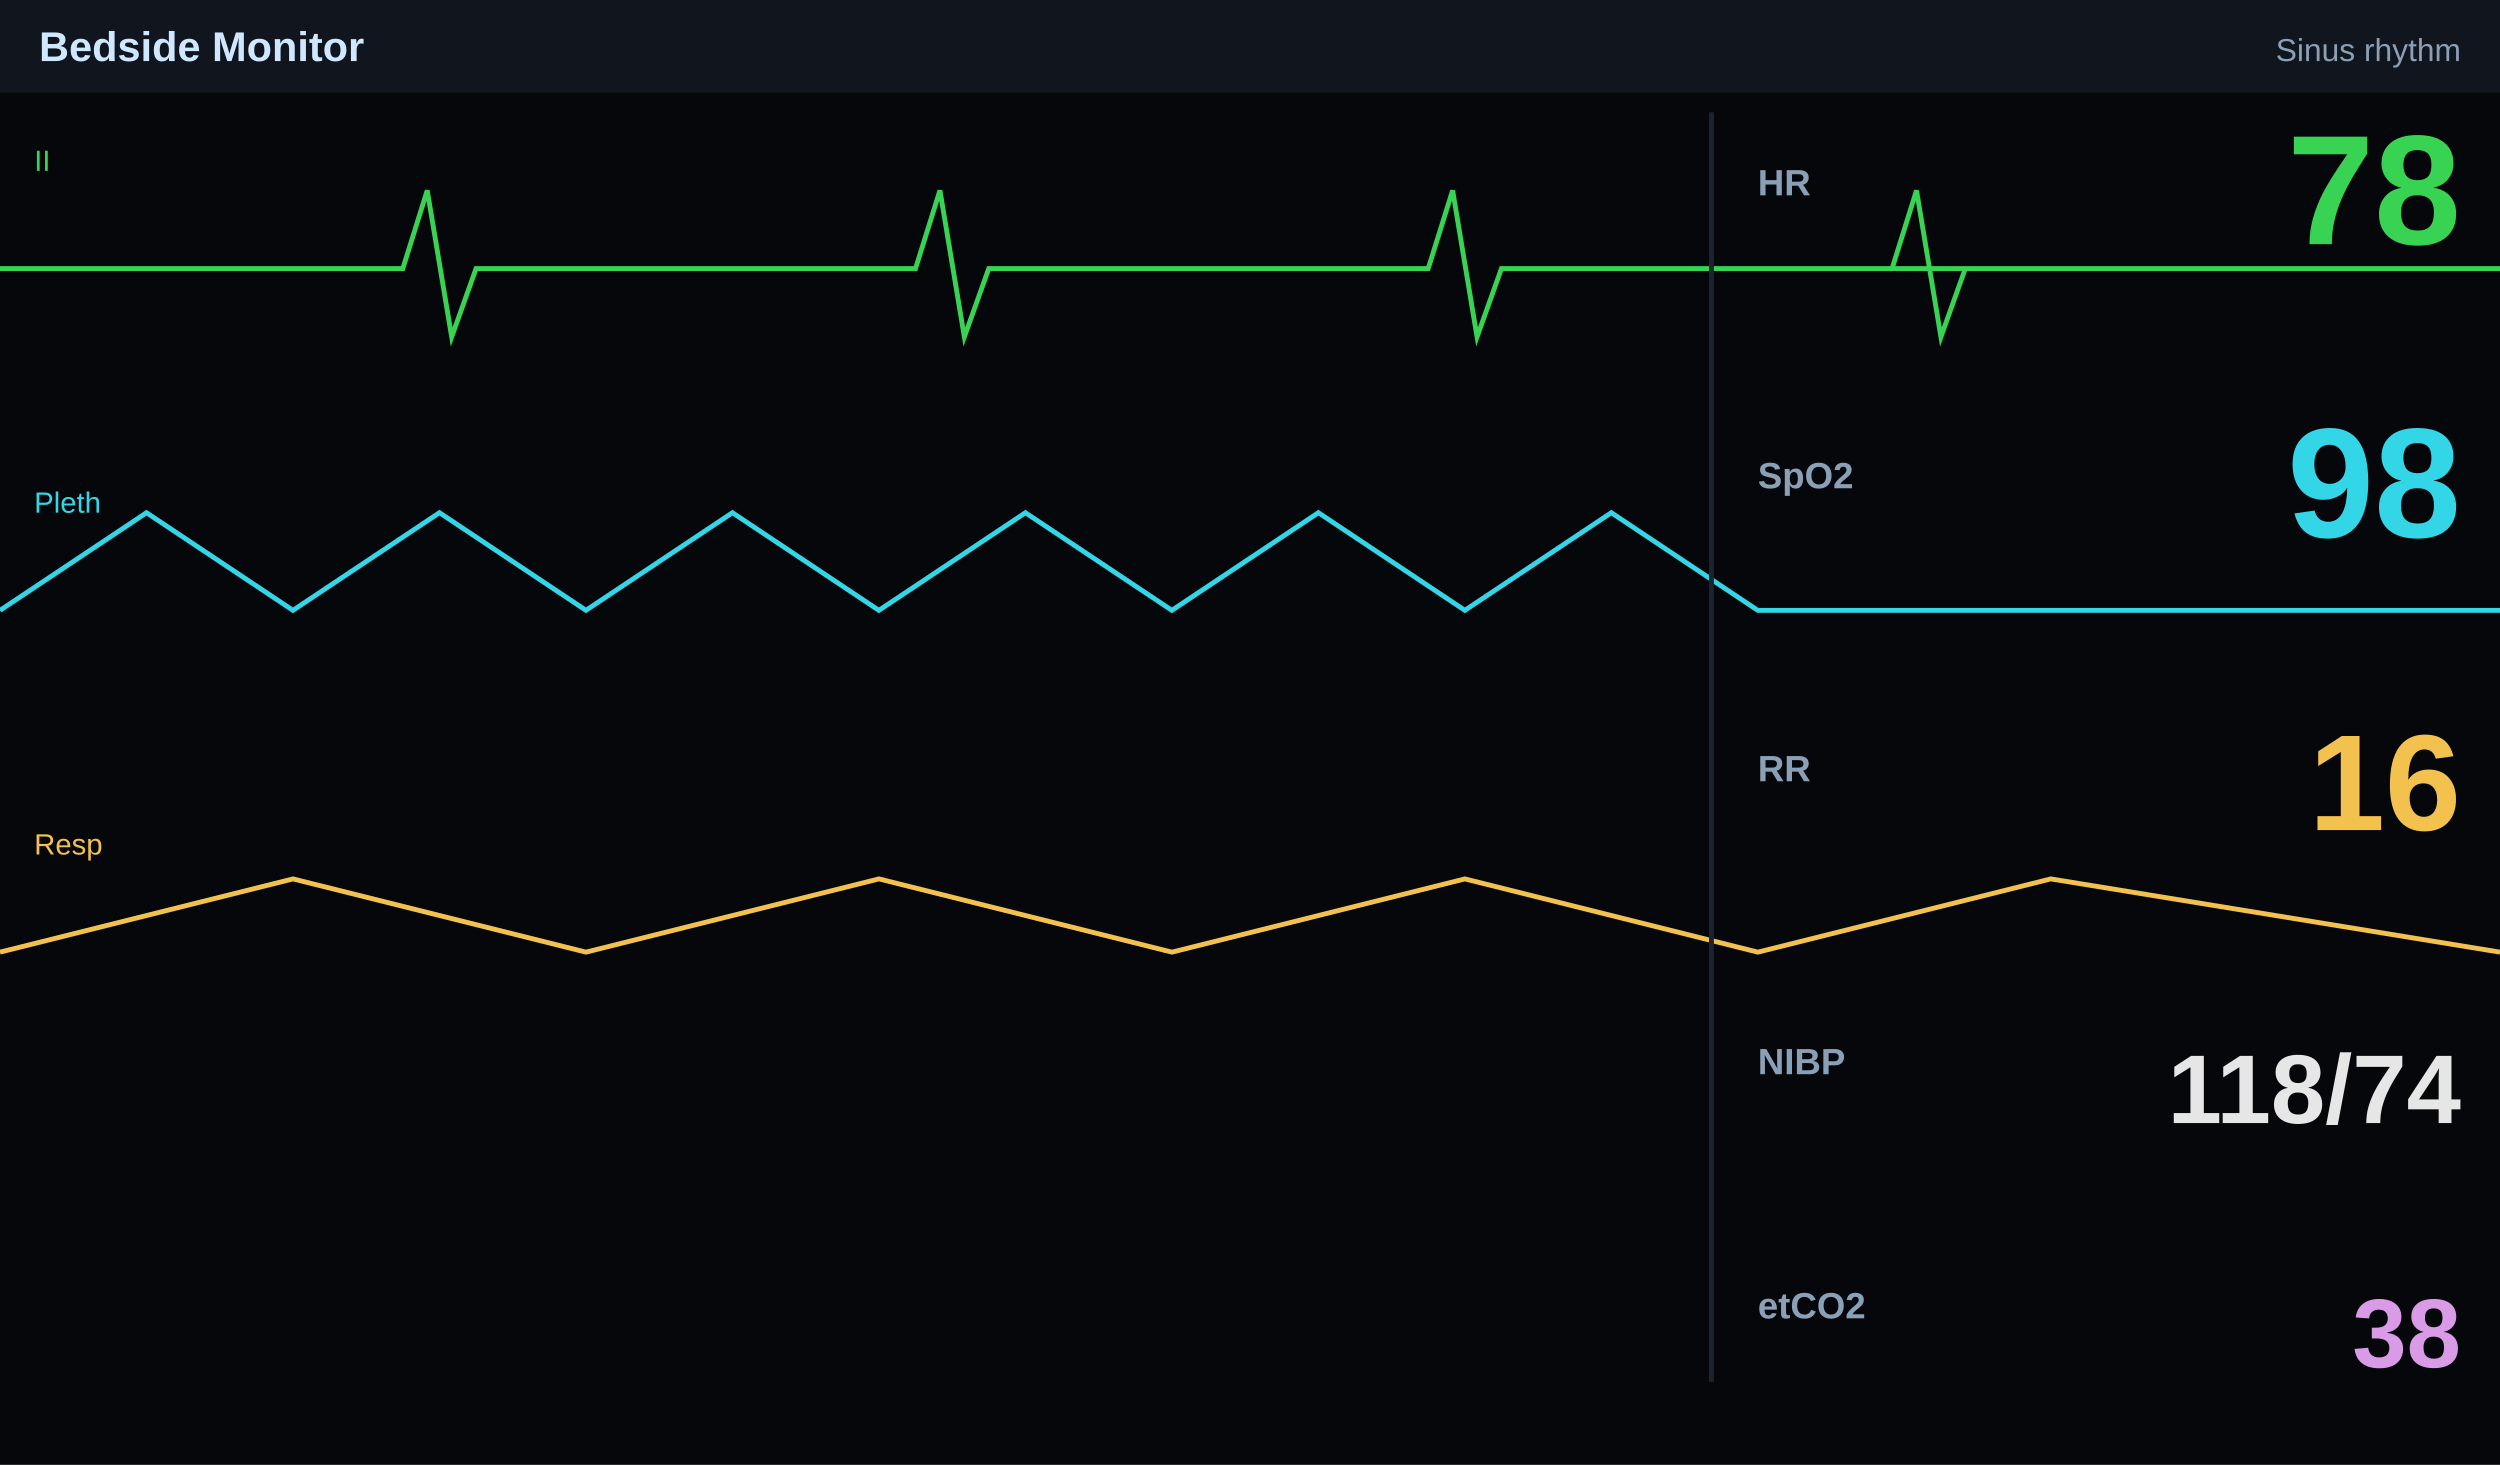
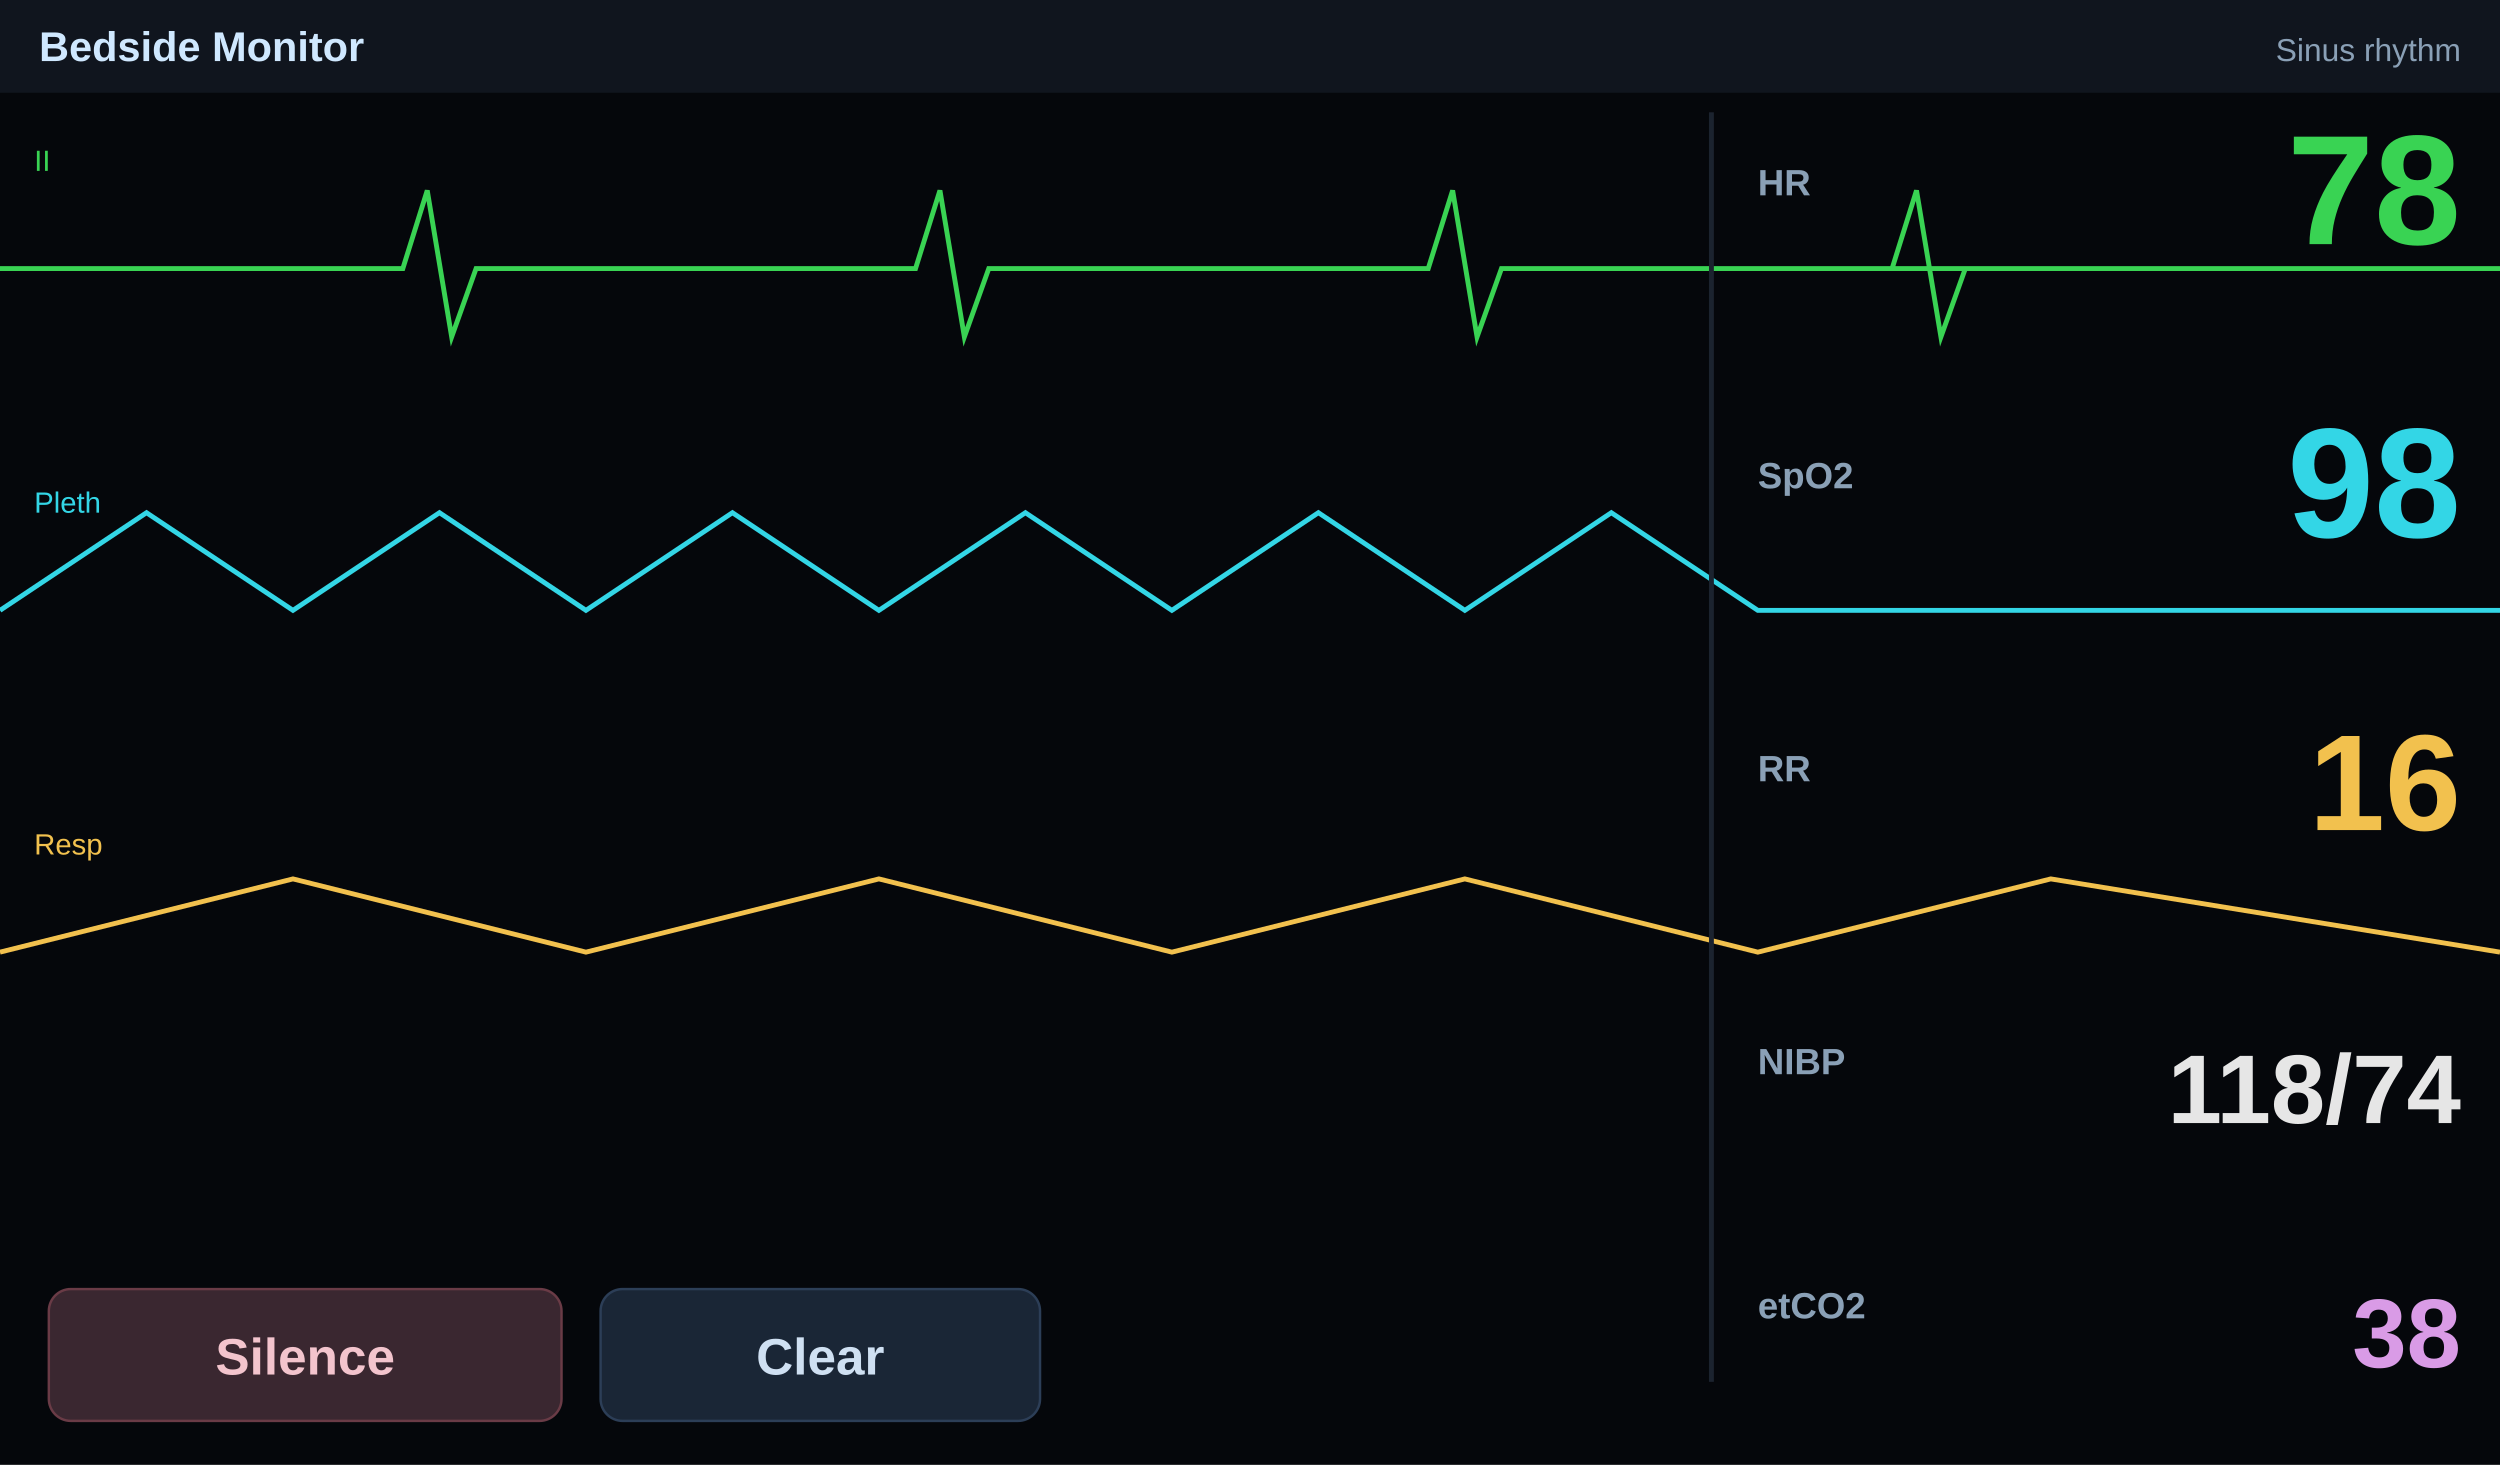
<svg xmlns="http://www.w3.org/2000/svg" viewBox="0 0 1024 600" font-family="Arial, Helvetica, sans-serif">
  <rect width="1024" height="600" fill="#05070b" />
  <rect x="0" y="0" width="1024" height="38" fill="#10151e" />
  <text x="16" y="25" fill="#cfe8ff" font-size="17" font-weight="bold">Bedside Monitor</text>
  <text x="1008" y="25" fill="#8aa0b6" font-size="13" text-anchor="end" id="scr-rhythm">Sinus rhythm</text>
  <text x="14" y="70" fill="#39d353" font-size="12">II</text>
  <polyline id="wave-ecg" fill="none" stroke="#39d353" stroke-width="2" points="0,110 150,110 165,110 175,78 185,138 195,110 360,110 375,110 385,78 395,138 405,110 570,110 585,110 595,78 605,138 615,110 760,110 775,110 785,78 795,138 805,110 760,110 1024,110" />
  <text x="14" y="210" fill="#33d6e6" font-size="12">Pleth</text>
  <polyline id="wave-pleth" fill="none" stroke="#33d6e6" stroke-width="2" points="0,250 60,210 120,250 180,210 240,250 300,210 360,250 420,210 480,250 540,210 600,250 660,210 720,250 1024,250" />
  <text x="14" y="350" fill="#f2c14e" font-size="12">Resp</text>
  <polyline id="wave-resp" fill="none" stroke="#f2c14e" stroke-width="2" points="0,390 120,360 240,390 360,360 480,390 600,360 720,390 840,360 1024,390" />
  <g font-weight="bold">
    <text x="720" y="80" fill="#8aa0b6" font-size="15">HR</text>
    <text x="1008" y="100" fill="#39d353" font-size="64" text-anchor="end" id="scr-hr">78</text>
    <text x="720" y="200" fill="#8aa0b6" font-size="15">SpO2</text>
    <text x="1008" y="220" fill="#33d6e6" font-size="64" text-anchor="end" id="scr-spo2">98</text>
    <text x="720" y="320" fill="#8aa0b6" font-size="15">RR</text>
    <text x="1008" y="340" fill="#f2c14e" font-size="56" text-anchor="end" id="scr-rr">16</text>
    <text x="720" y="440" fill="#8aa0b6" font-size="15">NIBP</text>
    <text x="1008" y="460" fill="#e6e6e6" font-size="40" text-anchor="end" id="scr-nibp">118/74</text>
    <text x="720" y="540" fill="#8aa0b6" font-size="15">etCO2</text>
    <text x="1008" y="560" fill="#d99be6" font-size="40" text-anchor="end" id="scr-etco2">38</text>
  </g>
  <rect x="700" y="46" width="2" height="520" fill="#1b232f" />
+   <g id="key-silence">
+     <rect x="20" y="528" width="210" height="54" rx="9" fill="#3a2730" stroke="#6a3b46" />
+     <text x="125" y="563" fill="#f3c4cd" font-size="21" font-weight="bold" text-anchor="middle">Silence</text>
+   </g>
+   <g id="key-clear">
+     <rect x="246" y="528" width="180" height="54" rx="9" fill="#1a2636" stroke="#2c3e57" />
+     <text x="336" y="563" fill="#cfe0f2" font-size="21" font-weight="bold" text-anchor="middle">Clear</text>
+   </g>
</svg>
